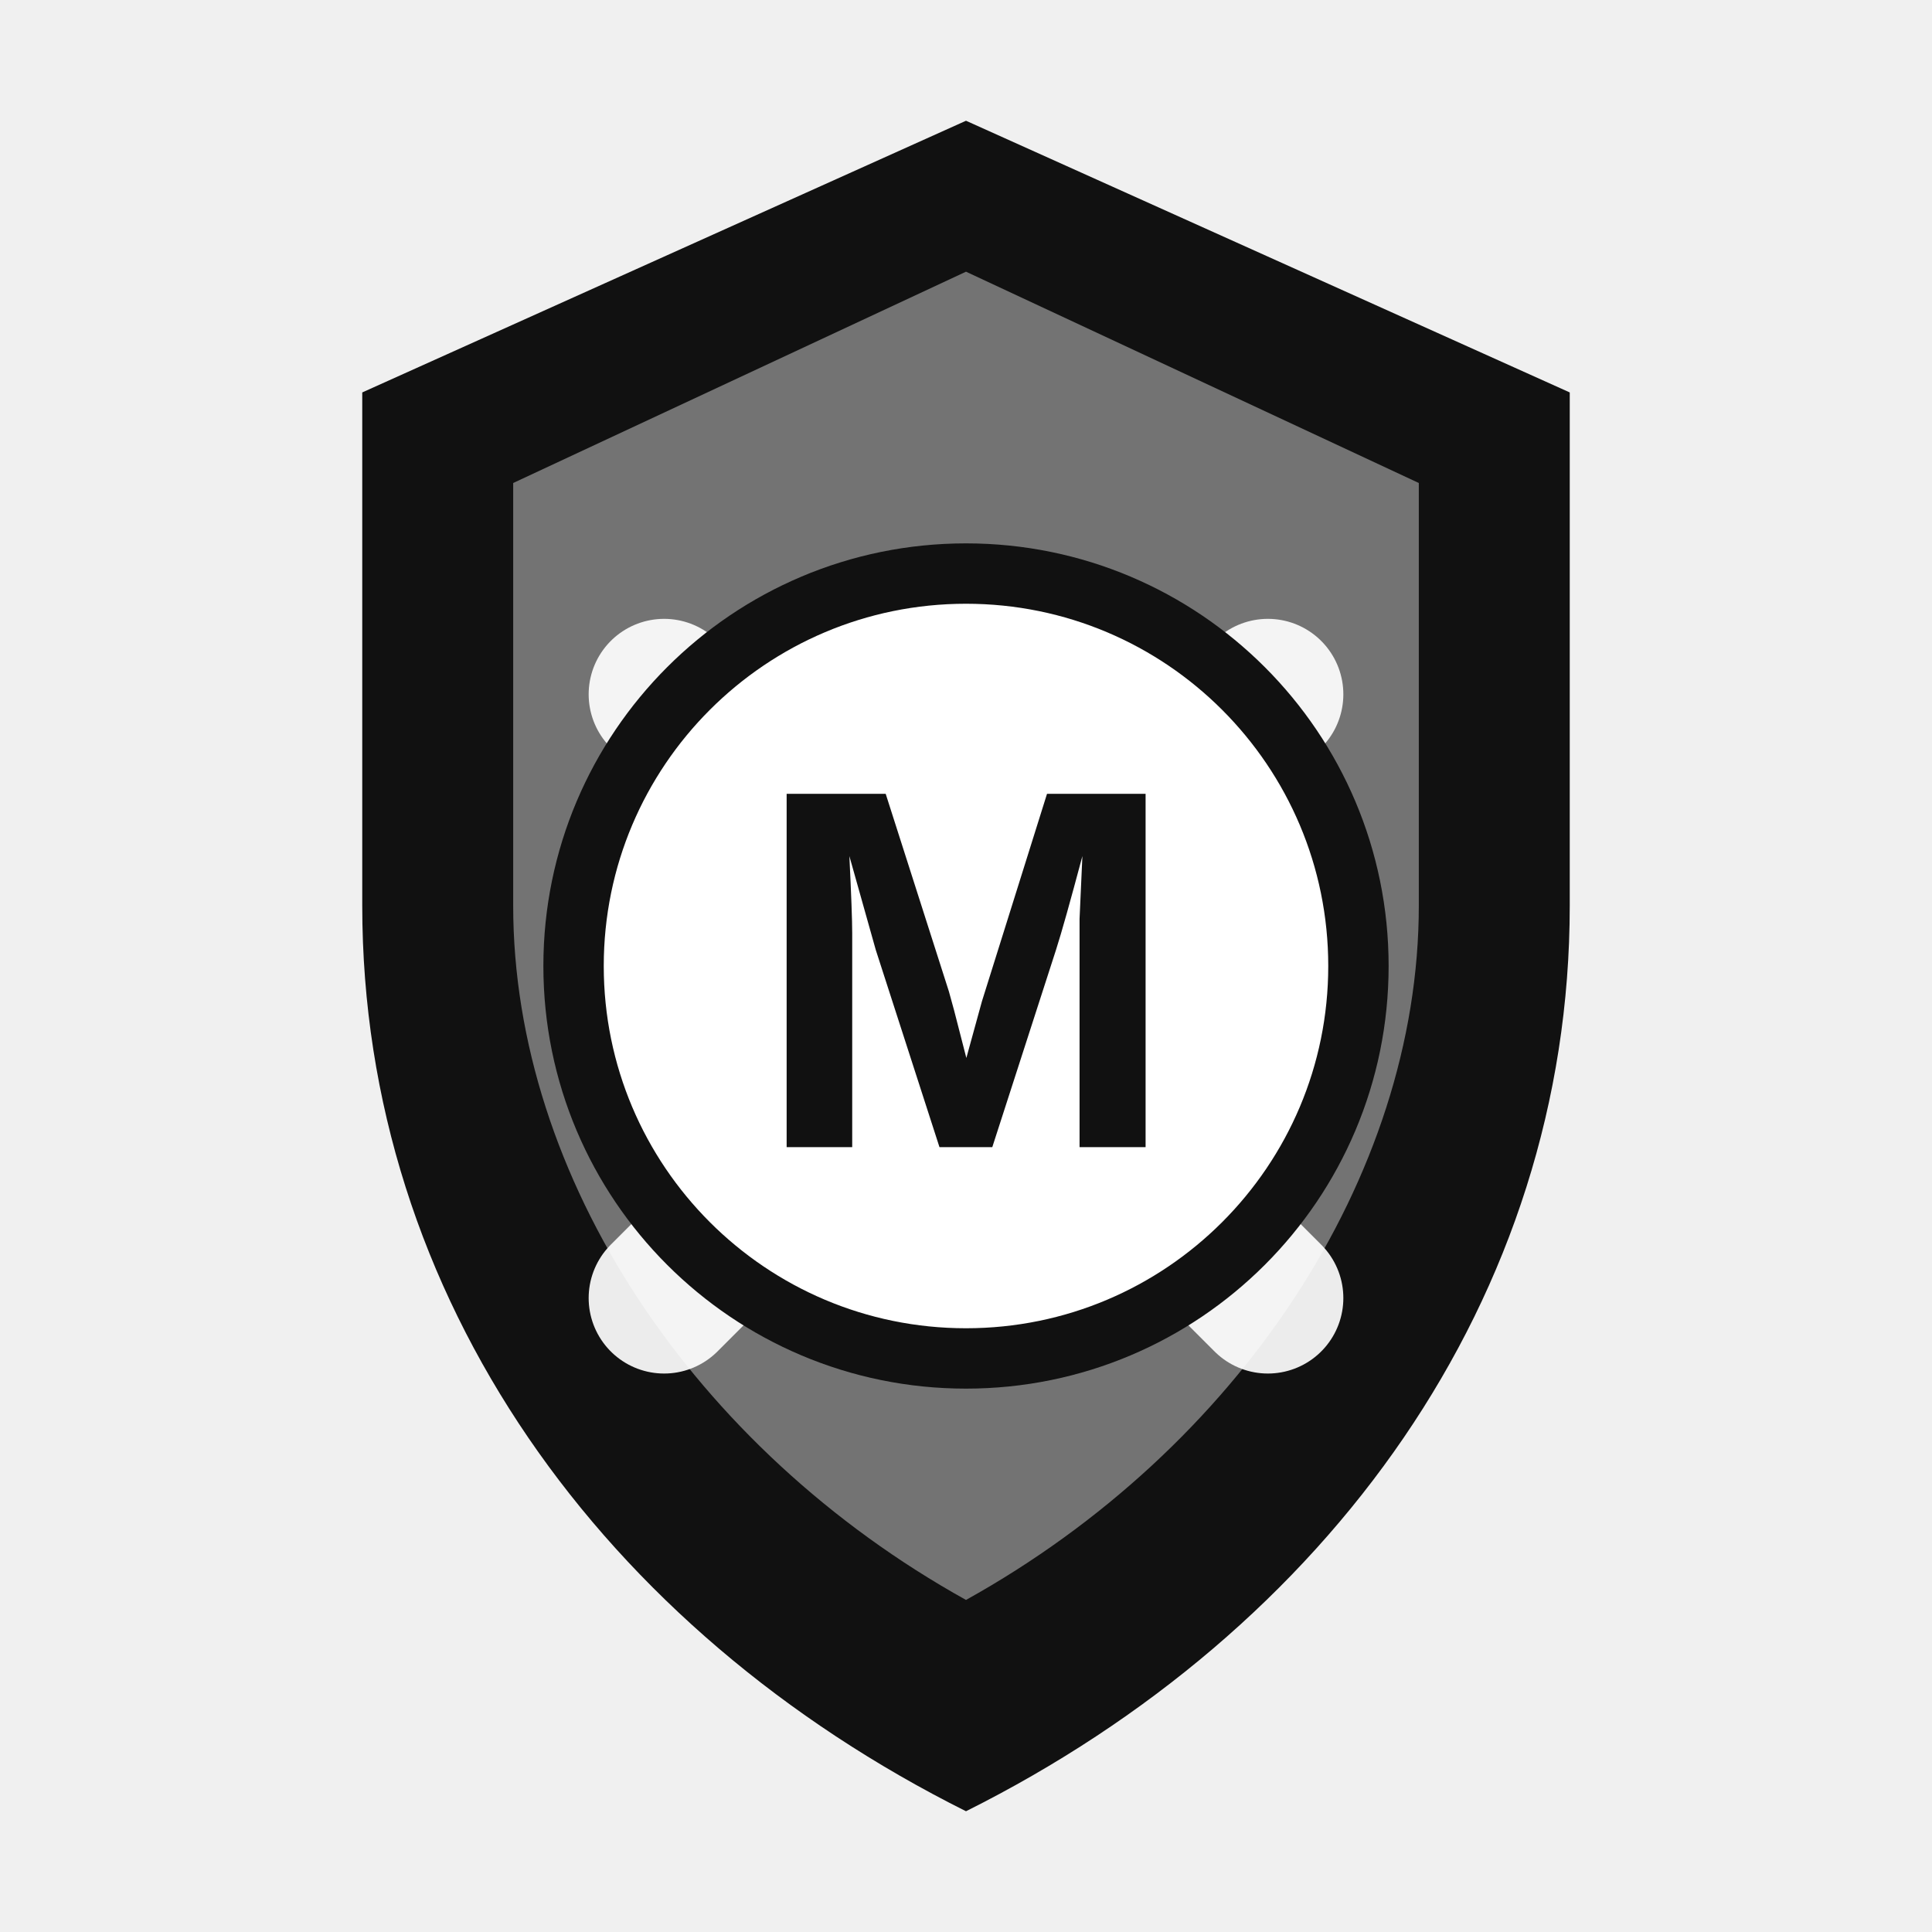
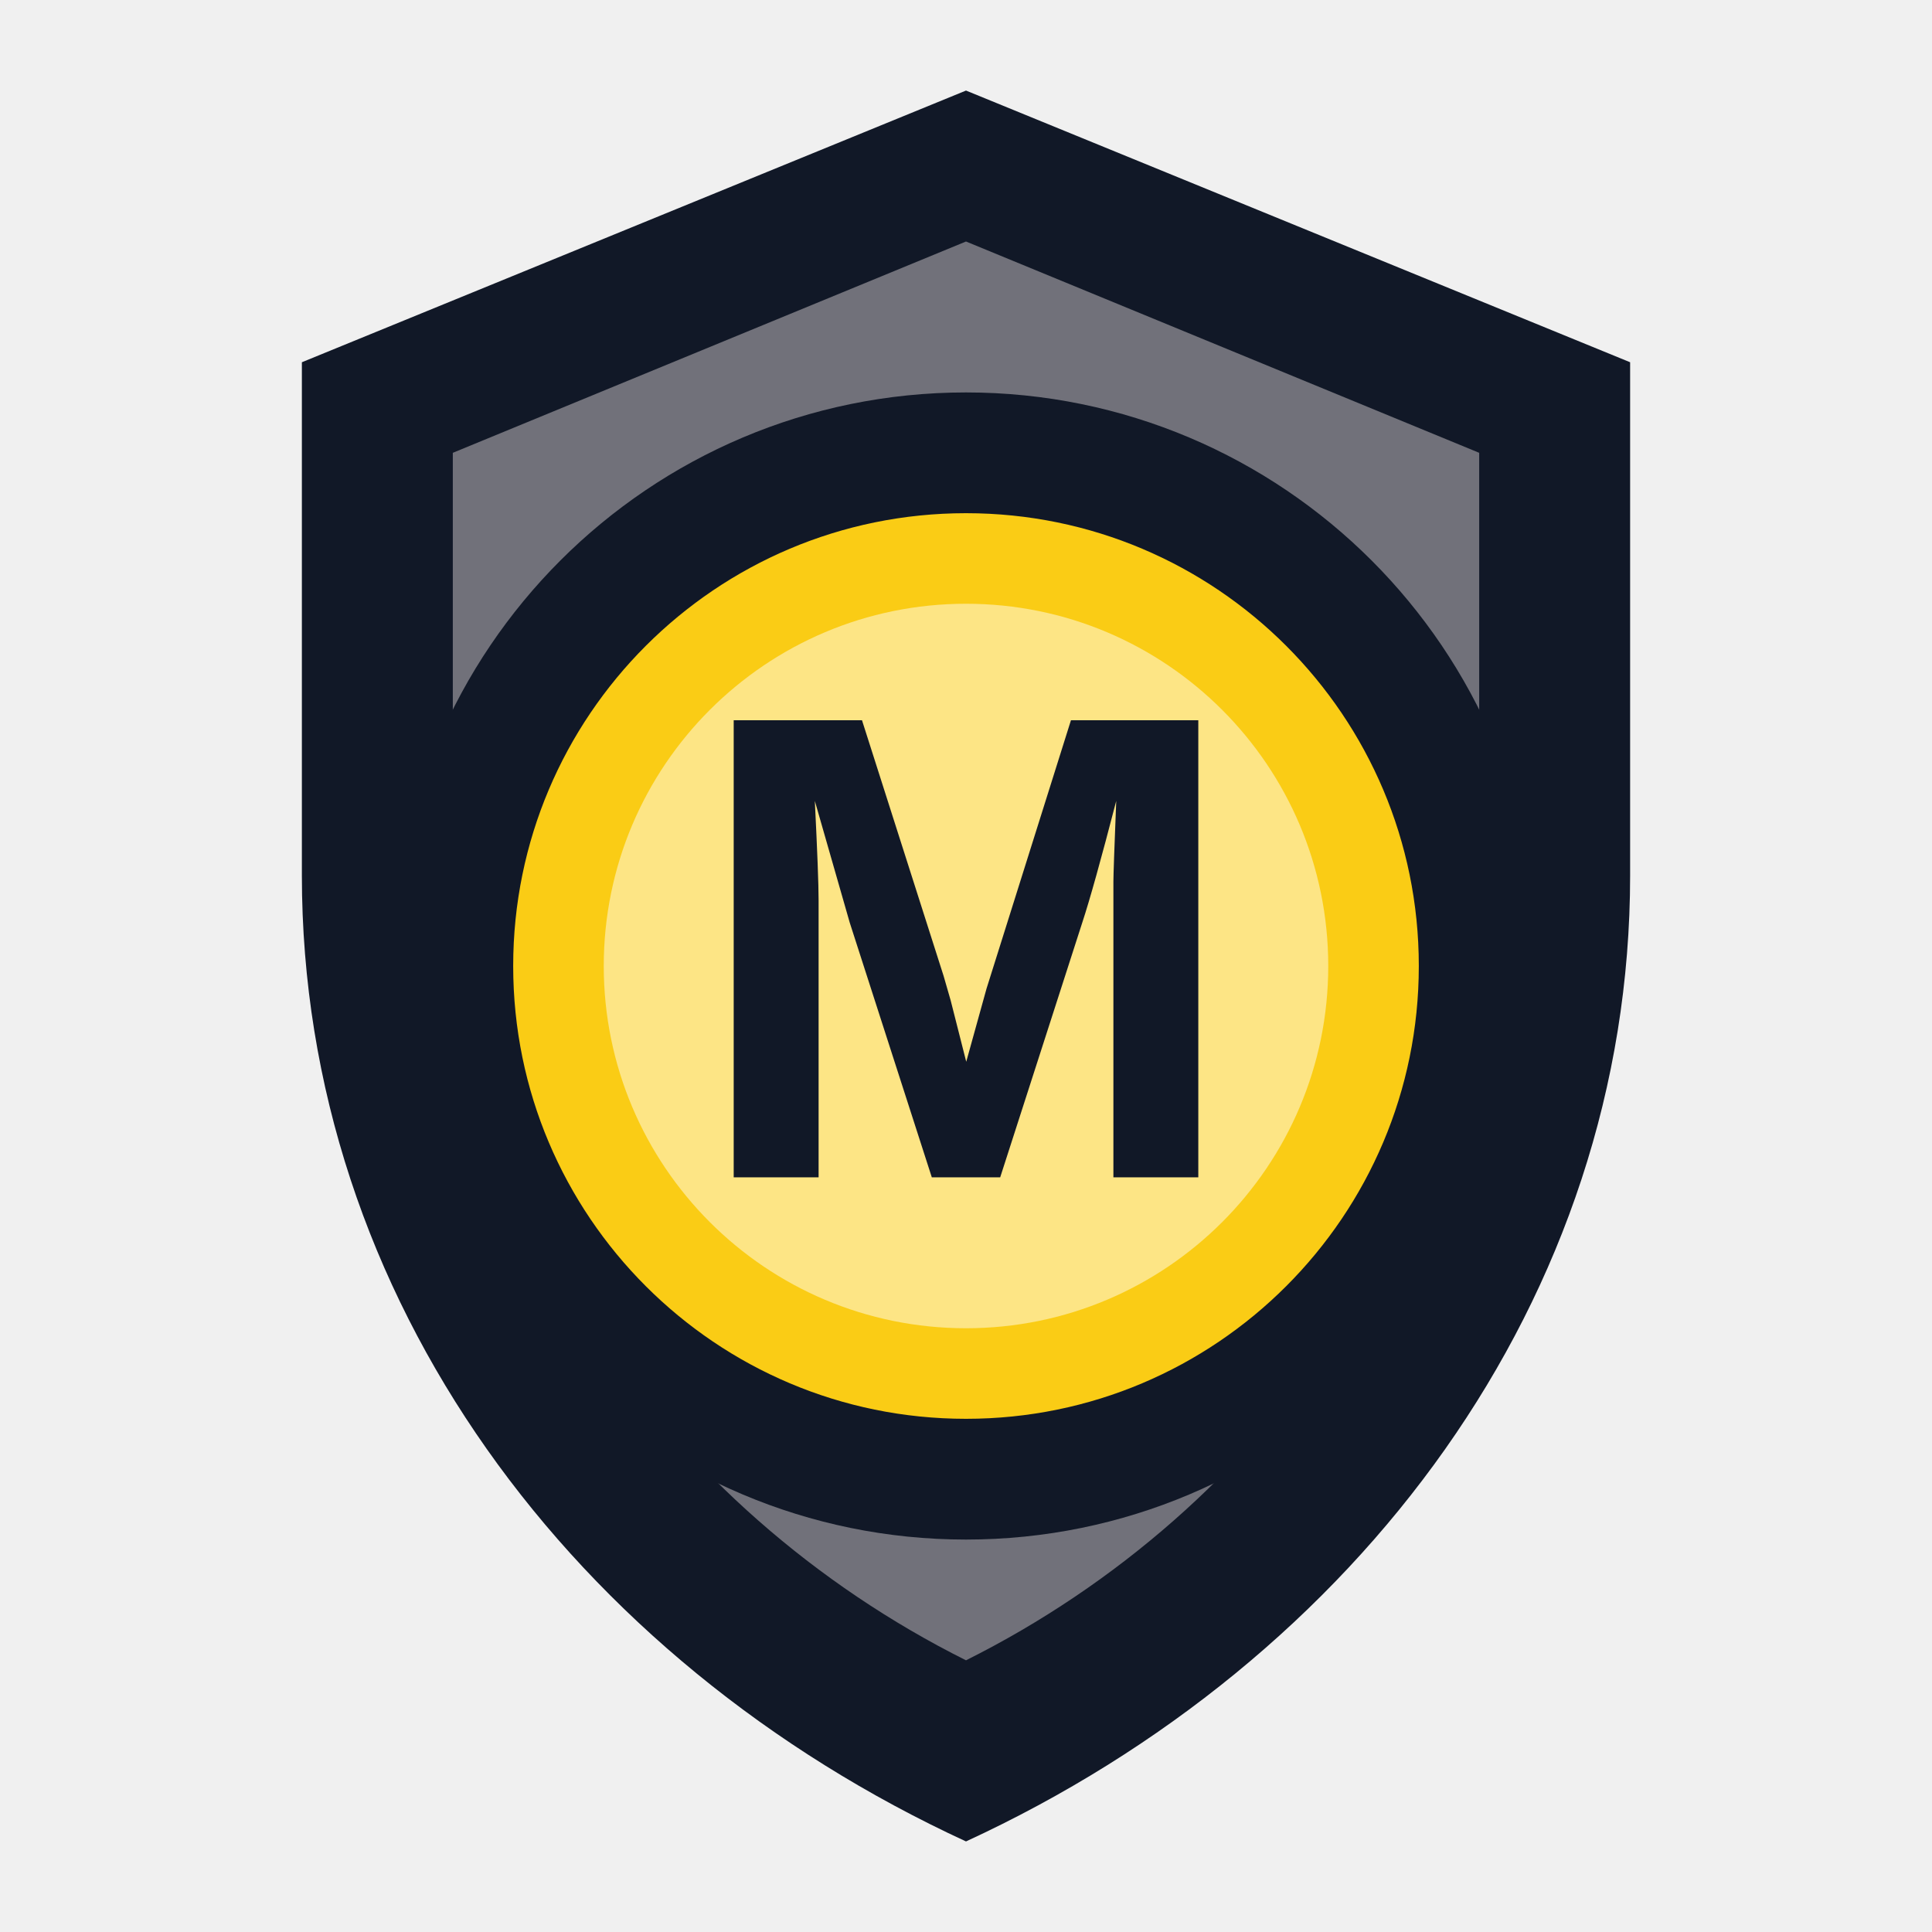
- <svg xmlns="http://www.w3.org/2000/svg" viewBox="0 0 64 64" role="img" aria-label="mouse trap kill badge marker">
-   <path d="M32 4 L52 13 V30 C52 43 44 54 32 60 C20 54 12 43 12 30 V13 Z" fill="#111111" />
-   <path d="M32 9 L47 16 V30 C47 39 41 48 32 53 C23 48 17 39 17 30 V16 Z" fill="#737373" />
-   <path d="M22 43 L42 23 M42 43 L22 23" stroke="#ffffff" stroke-width="5" stroke-linecap="round" opacity="0.92" />
-   <circle cx="32" cy="32" r="13" fill="#ffffff" stroke="#111111" stroke-width="2" />
-   <text x="32" y="38" text-anchor="middle" font-family="Arial, sans-serif" font-size="17" font-weight="900" fill="#111111">M</text>
+ <svg xmlns="http://www.w3.org/2000/svg" viewBox="0 0 64 64" width="64" height="64" role="img" aria-label="Trap kill M">
+   <path d="M32 3 L54 12 V29 C54 43 45 55 32 61 C19 55 10 43 10 29 V12 Z" fill="#111827" />
+   <path d="M32 8 L49 15 V29 C49 40 42 50 32 55 C22 50 15 40 15 29 V15 Z" fill="#71717a" />
+   <path d="M22 20 L42 40 M42 20 L22 40" stroke="#111827" stroke-width="6" stroke-linecap="round" opacity="0.55" />
+   <circle cx="32" cy="32" r="17" fill="#facc15" stroke="#111827" stroke-width="4" />
+   <circle cx="32" cy="32" r="12" fill="#fde68a" opacity="0.95" />
+   <text x="32" y="39" text-anchor="middle" font-family="Arial, Helvetica, sans-serif" font-size="22" font-weight="900" fill="#111827">M</text>
</svg>
